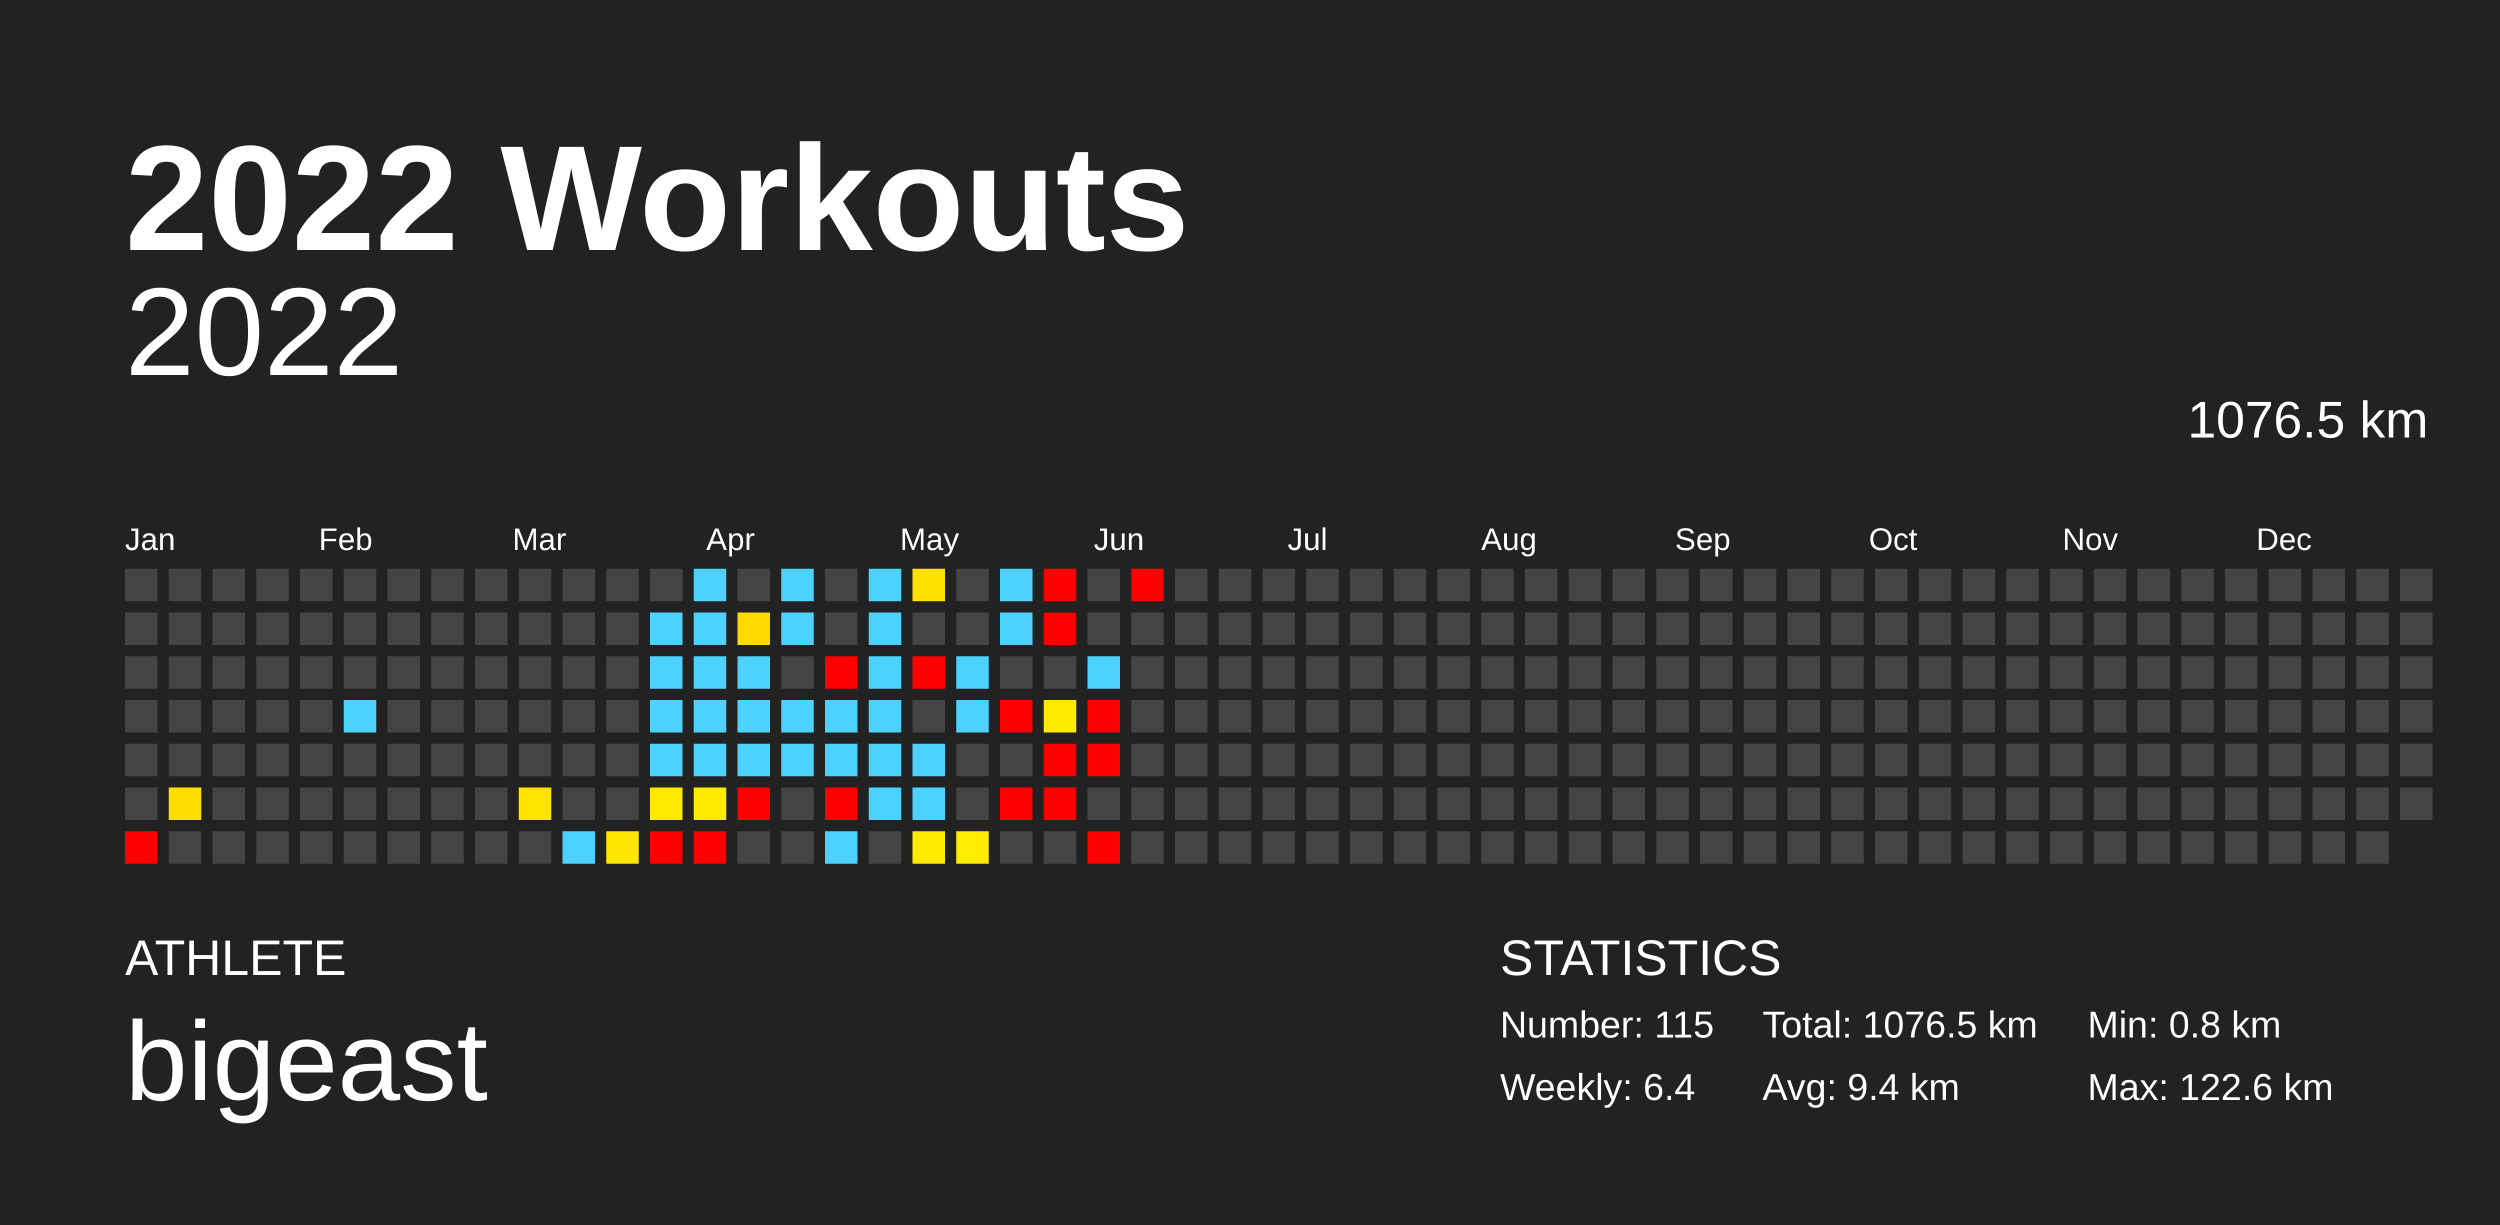
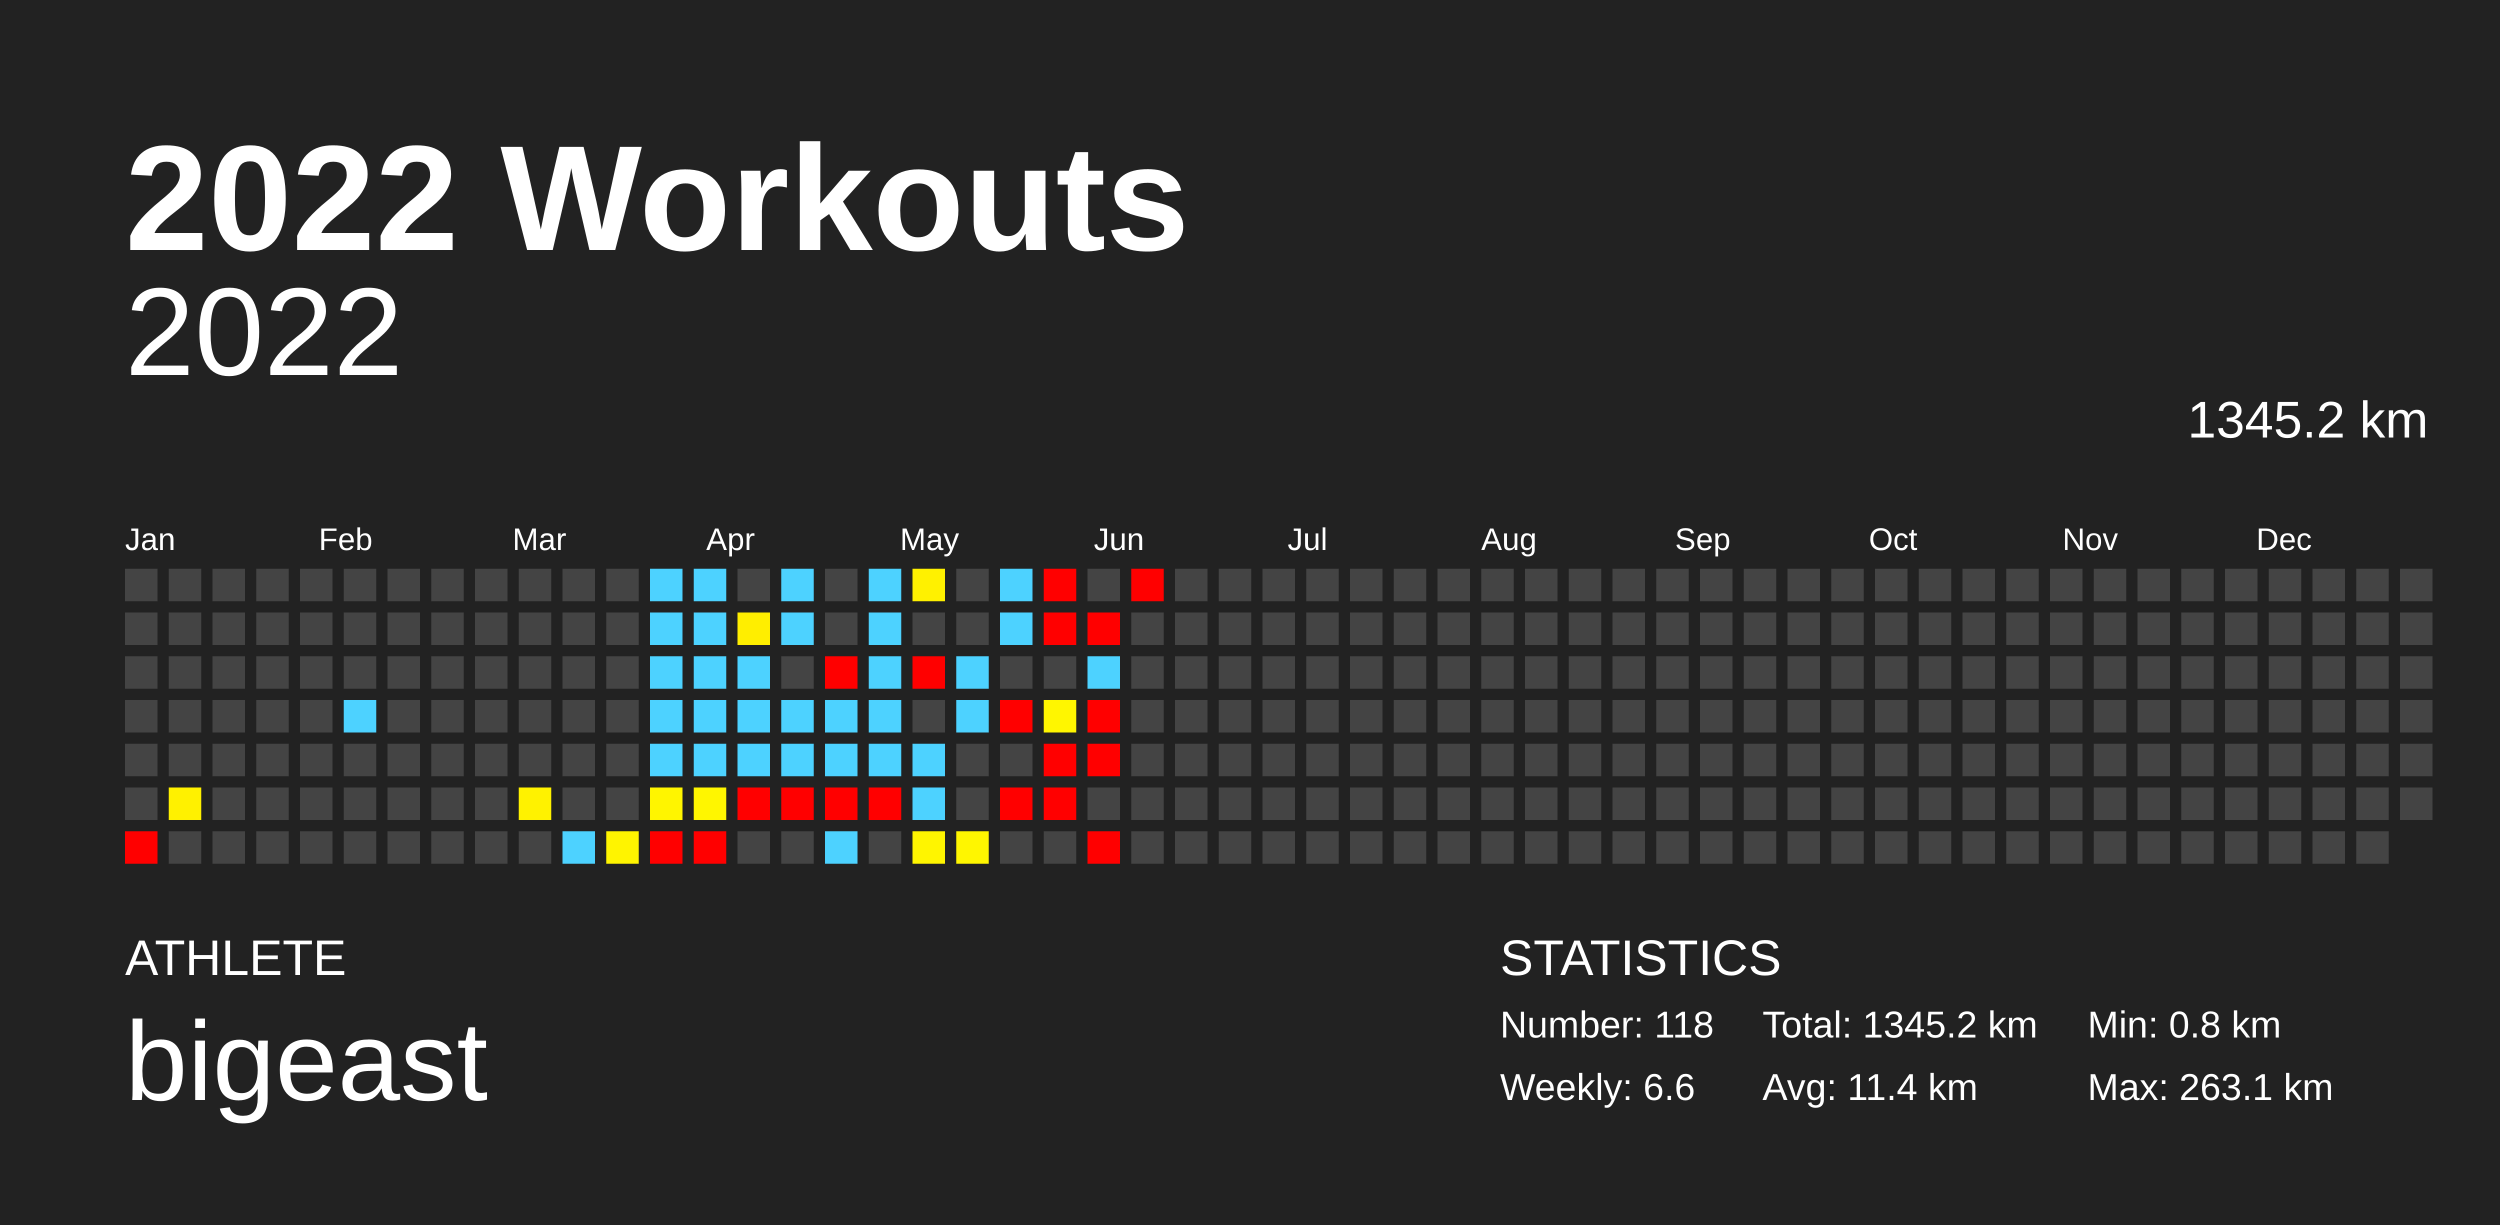
<svg xmlns="http://www.w3.org/2000/svg" baseProfile="full" height="98mm" version="1.1" viewBox="0,0,200,98" width="200mm">
  <defs />
  <rect fill="#222222" height="98" width="200" x="0" y="0" />
  <text fill="#FFFFFF" style="font-size:12px; font-family:Arial; font-weight:bold;" x="10" y="20">2022 Workouts</text>
  <text fill="#FFFFFF" style="font-size:4px; font-family:Arial" x="10" y="78">ATHLETE</text>
  <text fill="#FFFFFF" style="font-size:9px; font-family:Arial" x="10" y="88">bigeast</text>
  <text fill="#FFFFFF" style="font-size:4px; font-family:Arial" x="120" y="78">STATISTICS</text>
-   <text fill="#FFFFFF" style="font-size:3px; font-family:Arial" x="120" y="83">Number: 115</text>
-   <text fill="#FFFFFF" style="font-size:3px; font-family:Arial" x="120" y="88">Weekly: 6.4</text>
-   <text fill="#FFFFFF" style="font-size:3px; font-family:Arial" x="141" y="83">Total: 1076.5 km</text>
-   <text fill="#FFFFFF" style="font-size:3px; font-family:Arial" x="141" y="88">Avg: 9.4 km</text>
+   <text fill="#FFFFFF" style="font-size:3px; font-family:Arial" x="120" y="83">Number: 118</text>
+   <text fill="#FFFFFF" style="font-size:3px; font-family:Arial" x="120" y="88">Weekly: 6.6</text>
+   <text fill="#FFFFFF" style="font-size:3px; font-family:Arial" x="141" y="83">Total: 1345.2 km</text>
+   <text fill="#FFFFFF" style="font-size:3px; font-family:Arial" x="141" y="88">Avg: 11.4 km</text>
  <text fill="#FFFFFF" style="font-size:3px; font-family:Arial" x="167" y="83">Min: 0.8 km</text>
-   <text fill="#FFFFFF" style="font-size:3px; font-family:Arial" x="167" y="88">Max: 122.6 km</text>
+   <text fill="#FFFFFF" style="font-size:3px; font-family:Arial" x="167" y="88">Max: 263.1 km</text>
  <text alignment-baseline="hanging" fill="#FFFFFF" style="font-size:10.0px; font-family:Arial;" x="10" y="30">2022</text>
-   <text alignment-baseline="hanging" fill="#FFFFFF" style="font-size:4.125px; font-family:Arial;" x="175" y="35">1076.5 km</text>
+   <text alignment-baseline="hanging" fill="#FFFFFF" style="font-size:4.125px; font-family:Arial;" x="175" y="35">1345.2 km</text>
  <text fill="#FFFFFF" style="font-size:2.5px; font-family:Arial" x="10.0" y="44">Jan</text>
  <text fill="#FFFFFF" style="font-size:2.5px; font-family:Arial" x="25.5" y="44">Feb</text>
  <text fill="#FFFFFF" style="font-size:2.5px; font-family:Arial" x="41.0" y="44">Mar</text>
  <text fill="#FFFFFF" style="font-size:2.5px; font-family:Arial" x="56.5" y="44">Apr</text>
  <text fill="#FFFFFF" style="font-size:2.5px; font-family:Arial" x="72.0" y="44">May</text>
  <text fill="#FFFFFF" style="font-size:2.5px; font-family:Arial" x="87.5" y="44">Jun</text>
  <text fill="#FFFFFF" style="font-size:2.5px; font-family:Arial" x="103.0" y="44">Jul</text>
  <text fill="#FFFFFF" style="font-size:2.5px; font-family:Arial" x="118.5" y="44">Aug</text>
  <text fill="#FFFFFF" style="font-size:2.5px; font-family:Arial" x="134.0" y="44">Sep</text>
  <text fill="#FFFFFF" style="font-size:2.5px; font-family:Arial" x="149.5" y="44">Oct</text>
  <text fill="#FFFFFF" style="font-size:2.5px; font-family:Arial" x="165.0" y="44">Nov</text>
  <text fill="#FFFFFF" style="font-size:2.5px; font-family:Arial" x="180.5" y="44">Dec</text>
  <rect fill="#444444" height="2.6" width="2.6" x="10.0" y="45.5" />
  <rect fill="#444444" height="2.6" width="2.6" x="10.0" y="49.0" />
  <rect fill="#444444" height="2.6" width="2.6" x="10.0" y="52.5" />
  <rect fill="#444444" height="2.6" width="2.6" x="10.0" y="56.0" />
  <rect fill="#444444" height="2.6" width="2.6" x="10.0" y="59.5" />
  <rect fill="#444444" height="2.6" width="2.6" x="10.0" y="63.0" />
  <rect fill="red" height="2.6" width="2.6" x="10.0" y="66.5" />
  <rect fill="#444444" height="2.6" width="2.6" x="13.5" y="45.5" />
  <rect fill="#444444" height="2.6" width="2.6" x="13.5" y="49.0" />
  <rect fill="#444444" height="2.6" width="2.6" x="13.5" y="52.5" />
  <rect fill="#444444" height="2.6" width="2.6" x="13.5" y="56.0" />
  <rect fill="#444444" height="2.6" width="2.6" x="13.5" y="59.5" />
-   <rect fill="#ffdf00" height="2.6" width="2.6" x="13.5" y="63.0" />
+   <rect fill="#fff100" height="2.6" width="2.6" x="13.5" y="63.0" />
  <rect fill="#444444" height="2.6" width="2.6" x="13.5" y="66.5" />
  <rect fill="#444444" height="2.6" width="2.6" x="17.0" y="45.5" />
  <rect fill="#444444" height="2.6" width="2.6" x="17.0" y="49.0" />
  <rect fill="#444444" height="2.6" width="2.6" x="17.0" y="52.5" />
  <rect fill="#444444" height="2.6" width="2.6" x="17.0" y="56.0" />
  <rect fill="#444444" height="2.6" width="2.6" x="17.0" y="59.5" />
  <rect fill="#444444" height="2.6" width="2.6" x="17.0" y="63.0" />
  <rect fill="#444444" height="2.6" width="2.6" x="17.0" y="66.5" />
  <rect fill="#444444" height="2.6" width="2.6" x="20.5" y="45.5" />
  <rect fill="#444444" height="2.6" width="2.6" x="20.5" y="49.0" />
  <rect fill="#444444" height="2.6" width="2.6" x="20.5" y="52.5" />
  <rect fill="#444444" height="2.6" width="2.6" x="20.5" y="56.0" />
  <rect fill="#444444" height="2.6" width="2.6" x="20.5" y="59.5" />
  <rect fill="#444444" height="2.6" width="2.6" x="20.5" y="63.0" />
  <rect fill="#444444" height="2.6" width="2.6" x="20.5" y="66.5" />
  <rect fill="#444444" height="2.6" width="2.6" x="24.0" y="45.5" />
  <rect fill="#444444" height="2.6" width="2.6" x="24.0" y="49.0" />
  <rect fill="#444444" height="2.6" width="2.6" x="24.0" y="52.5" />
  <rect fill="#444444" height="2.6" width="2.6" x="24.0" y="56.0" />
  <rect fill="#444444" height="2.6" width="2.6" x="24.0" y="59.5" />
  <rect fill="#444444" height="2.6" width="2.6" x="24.0" y="63.0" />
  <rect fill="#444444" height="2.6" width="2.6" x="24.0" y="66.5" />
  <rect fill="#444444" height="2.6" width="2.6" x="27.5" y="45.5" />
  <rect fill="#444444" height="2.6" width="2.6" x="27.5" y="49.0" />
  <rect fill="#444444" height="2.6" width="2.6" x="27.5" y="52.5" />
  <rect fill="#4dd2ff" height="2.6" width="2.6" x="27.5" y="56.0" />
  <rect fill="#444444" height="2.6" width="2.6" x="27.5" y="59.5" />
  <rect fill="#444444" height="2.6" width="2.6" x="27.5" y="63.0" />
  <rect fill="#444444" height="2.6" width="2.6" x="27.5" y="66.5" />
  <rect fill="#444444" height="2.6" width="2.6" x="31.0" y="45.5" />
  <rect fill="#444444" height="2.6" width="2.6" x="31.0" y="49.0" />
  <rect fill="#444444" height="2.6" width="2.6" x="31.0" y="52.5" />
  <rect fill="#444444" height="2.6" width="2.6" x="31.0" y="56.0" />
  <rect fill="#444444" height="2.6" width="2.6" x="31.0" y="59.5" />
  <rect fill="#444444" height="2.6" width="2.6" x="31.0" y="63.0" />
  <rect fill="#444444" height="2.6" width="2.6" x="31.0" y="66.5" />
  <rect fill="#444444" height="2.6" width="2.6" x="34.5" y="45.5" />
  <rect fill="#444444" height="2.6" width="2.6" x="34.5" y="49.0" />
  <rect fill="#444444" height="2.6" width="2.6" x="34.5" y="52.5" />
  <rect fill="#444444" height="2.6" width="2.6" x="34.5" y="56.0" />
  <rect fill="#444444" height="2.6" width="2.6" x="34.5" y="59.5" />
  <rect fill="#444444" height="2.6" width="2.6" x="34.5" y="63.0" />
  <rect fill="#444444" height="2.6" width="2.6" x="34.5" y="66.5" />
  <rect fill="#444444" height="2.6" width="2.6" x="38.0" y="45.5" />
  <rect fill="#444444" height="2.6" width="2.6" x="38.0" y="49.0" />
  <rect fill="#444444" height="2.6" width="2.6" x="38.0" y="52.5" />
  <rect fill="#444444" height="2.6" width="2.6" x="38.0" y="56.0" />
  <rect fill="#444444" height="2.6" width="2.6" x="38.0" y="59.5" />
  <rect fill="#444444" height="2.6" width="2.6" x="38.0" y="63.0" />
  <rect fill="#444444" height="2.6" width="2.6" x="38.0" y="66.5" />
  <rect fill="#444444" height="2.6" width="2.6" x="41.5" y="45.5" />
  <rect fill="#444444" height="2.6" width="2.6" x="41.5" y="49.0" />
  <rect fill="#444444" height="2.6" width="2.6" x="41.5" y="52.5" />
  <rect fill="#444444" height="2.6" width="2.6" x="41.5" y="56.0" />
  <rect fill="#444444" height="2.6" width="2.6" x="41.5" y="59.5" />
-   <rect fill="#ffe400" height="2.6" width="2.6" x="41.5" y="63.0" />
+   <rect fill="#fff200" height="2.6" width="2.6" x="41.5" y="63.0" />
  <rect fill="#444444" height="2.6" width="2.6" x="41.5" y="66.5" />
  <rect fill="#444444" height="2.6" width="2.6" x="45.0" y="45.5" />
  <rect fill="#444444" height="2.6" width="2.6" x="45.0" y="49.0" />
  <rect fill="#444444" height="2.6" width="2.6" x="45.0" y="52.5" />
  <rect fill="#444444" height="2.6" width="2.6" x="45.0" y="56.0" />
  <rect fill="#444444" height="2.6" width="2.6" x="45.0" y="59.5" />
  <rect fill="#444444" height="2.6" width="2.6" x="45.0" y="63.0" />
  <rect fill="#4dd2ff" height="2.6" width="2.6" x="45.0" y="66.5" />
  <rect fill="#444444" height="2.6" width="2.6" x="48.5" y="45.5" />
  <rect fill="#444444" height="2.6" width="2.6" x="48.5" y="49.0" />
  <rect fill="#444444" height="2.6" width="2.6" x="48.5" y="52.5" />
  <rect fill="#444444" height="2.6" width="2.6" x="48.5" y="56.0" />
  <rect fill="#444444" height="2.6" width="2.6" x="48.5" y="59.5" />
  <rect fill="#444444" height="2.6" width="2.6" x="48.5" y="63.0" />
-   <rect fill="#ffe600" height="2.6" width="2.6" x="48.5" y="66.5" />
-   <rect fill="#444444" height="2.6" width="2.6" x="52.0" y="45.5" />
+   <rect fill="#fff400" height="2.6" width="2.6" x="48.5" y="66.5" />
+   <rect fill="#4dd2ff" height="2.6" width="2.6" x="52.0" y="45.5" />
  <rect fill="#4dd2ff" height="2.6" width="2.6" x="52.0" y="49.0" />
  <rect fill="#4dd2ff" height="2.6" width="2.6" x="52.0" y="52.5" />
  <rect fill="#4dd2ff" height="2.6" width="2.6" x="52.0" y="56.0" />
  <rect fill="#4dd2ff" height="2.6" width="2.6" x="52.0" y="59.5" />
-   <rect fill="#ffe900" height="2.6" width="2.6" x="52.0" y="63.0" />
+   <rect fill="#fff500" height="2.6" width="2.6" x="52.0" y="63.0" />
  <rect fill="red" height="2.6" width="2.6" x="52.0" y="66.5" />
  <rect fill="#4dd2ff" height="2.6" width="2.6" x="55.5" y="45.5" />
  <rect fill="#4dd2ff" height="2.6" width="2.6" x="55.5" y="49.0" />
  <rect fill="#4dd2ff" height="2.6" width="2.6" x="55.5" y="52.5" />
  <rect fill="#4dd2ff" height="2.6" width="2.6" x="55.5" y="56.0" />
  <rect fill="#4dd2ff" height="2.6" width="2.6" x="55.5" y="59.5" />
-   <rect fill="#ffeb00" height="2.6" width="2.6" x="55.5" y="63.0" />
+   <rect fill="#fff600" height="2.6" width="2.6" x="55.5" y="63.0" />
  <rect fill="red" height="2.6" width="2.6" x="55.5" y="66.5" />
  <rect fill="#444444" height="2.6" width="2.6" x="59.0" y="45.5" />
-   <rect fill="#ffd900" height="2.6" width="2.6" x="59.0" y="49.0" />
+   <rect fill="#ffee00" height="2.6" width="2.6" x="59.0" y="49.0" />
  <rect fill="#4dd2ff" height="2.6" width="2.6" x="59.0" y="52.5" />
  <rect fill="#4dd2ff" height="2.6" width="2.6" x="59.0" y="56.0" />
  <rect fill="#4dd2ff" height="2.6" width="2.6" x="59.0" y="59.5" />
  <rect fill="red" height="2.6" width="2.6" x="59.0" y="63.0" />
  <rect fill="#444444" height="2.6" width="2.6" x="59.0" y="66.5" />
  <rect fill="#4dd2ff" height="2.6" width="2.6" x="62.5" y="45.5" />
  <rect fill="#4dd2ff" height="2.6" width="2.6" x="62.5" y="49.0" />
  <rect fill="#444444" height="2.6" width="2.6" x="62.5" y="52.5" />
  <rect fill="#4dd2ff" height="2.6" width="2.6" x="62.5" y="56.0" />
  <rect fill="#4dd2ff" height="2.6" width="2.6" x="62.5" y="59.5" />
-   <rect fill="#444444" height="2.6" width="2.6" x="62.5" y="63.0" />
+   <rect fill="red" height="2.6" width="2.6" x="62.5" y="63.0" />
  <rect fill="#444444" height="2.6" width="2.6" x="62.5" y="66.5" />
  <rect fill="#444444" height="2.6" width="2.6" x="66.0" y="45.5" />
  <rect fill="#444444" height="2.6" width="2.6" x="66.0" y="49.0" />
  <rect fill="red" height="2.6" width="2.6" x="66.0" y="52.5" />
  <rect fill="#4dd2ff" height="2.6" width="2.6" x="66.0" y="56.0" />
  <rect fill="#4dd2ff" height="2.6" width="2.6" x="66.0" y="59.5" />
  <rect fill="red" height="2.6" width="2.6" x="66.0" y="63.0" />
  <rect fill="#4dd2ff" height="2.6" width="2.6" x="66.0" y="66.5" />
  <rect fill="#4dd2ff" height="2.6" width="2.6" x="69.5" y="45.5" />
  <rect fill="#4dd2ff" height="2.6" width="2.6" x="69.5" y="49.0" />
  <rect fill="#4dd2ff" height="2.6" width="2.6" x="69.5" y="52.5" />
  <rect fill="#4dd2ff" height="2.6" width="2.6" x="69.5" y="56.0" />
  <rect fill="#4dd2ff" height="2.6" width="2.6" x="69.5" y="59.5" />
-   <rect fill="#4dd2ff" height="2.6" width="2.6" x="69.5" y="63.0" />
+   <rect fill="red" height="2.6" width="2.6" x="69.5" y="63.0" />
  <rect fill="#444444" height="2.6" width="2.6" x="69.5" y="66.5" />
-   <rect fill="#ffe100" height="2.6" width="2.6" x="73.0" y="45.5" />
+   <rect fill="#fff100" height="2.6" width="2.6" x="73.0" y="45.5" />
  <rect fill="#444444" height="2.6" width="2.6" x="73.0" y="49.0" />
  <rect fill="red" height="2.6" width="2.6" x="73.0" y="52.5" />
  <rect fill="#444444" height="2.6" width="2.6" x="73.0" y="56.0" />
  <rect fill="#4dd2ff" height="2.6" width="2.6" x="73.0" y="59.5" />
  <rect fill="#4dd2ff" height="2.6" width="2.6" x="73.0" y="63.0" />
-   <rect fill="#ffea00" height="2.6" width="2.6" x="73.0" y="66.5" />
+   <rect fill="#fff500" height="2.6" width="2.6" x="73.0" y="66.5" />
  <rect fill="#444444" height="2.6" width="2.6" x="76.5" y="45.5" />
  <rect fill="#444444" height="2.6" width="2.6" x="76.5" y="49.0" />
  <rect fill="#4dd2ff" height="2.6" width="2.6" x="76.5" y="52.5" />
  <rect fill="#4dd2ff" height="2.6" width="2.6" x="76.5" y="56.0" />
  <rect fill="#444444" height="2.6" width="2.6" x="76.5" y="59.5" />
  <rect fill="#444444" height="2.6" width="2.6" x="76.5" y="63.0" />
-   <rect fill="#ffec00" height="2.6" width="2.6" x="76.5" y="66.5" />
+   <rect fill="#fff600" height="2.6" width="2.6" x="76.5" y="66.5" />
  <rect fill="#4dd2ff" height="2.6" width="2.6" x="80.0" y="45.5" />
  <rect fill="#4dd2ff" height="2.6" width="2.6" x="80.0" y="49.0" />
  <rect fill="#444444" height="2.6" width="2.6" x="80.0" y="52.5" />
  <rect fill="red" height="2.6" width="2.6" x="80.0" y="56.0" />
  <rect fill="#444444" height="2.6" width="2.6" x="80.0" y="59.5" />
  <rect fill="red" height="2.6" width="2.6" x="80.0" y="63.0" />
  <rect fill="#444444" height="2.6" width="2.6" x="80.0" y="66.5" />
  <rect fill="red" height="2.6" width="2.6" x="83.5" y="45.5" />
  <rect fill="red" height="2.6" width="2.6" x="83.5" y="49.0" />
  <rect fill="#444444" height="2.6" width="2.6" x="83.5" y="52.5" />
-   <rect fill="#ffea00" height="2.6" width="2.6" x="83.5" y="56.0" />
+   <rect fill="#fff600" height="2.6" width="2.6" x="83.5" y="56.0" />
  <rect fill="red" height="2.6" width="2.6" x="83.5" y="59.5" />
  <rect fill="red" height="2.6" width="2.6" x="83.5" y="63.0" />
  <rect fill="#444444" height="2.6" width="2.6" x="83.5" y="66.5" />
  <rect fill="#444444" height="2.6" width="2.6" x="87.0" y="45.5" />
-   <rect fill="#444444" height="2.6" width="2.6" x="87.0" y="49.0" />
+   <rect fill="red" height="2.6" width="2.6" x="87.0" y="49.0" />
  <rect fill="#4dd2ff" height="2.6" width="2.6" x="87.0" y="52.5" />
  <rect fill="red" height="2.6" width="2.6" x="87.0" y="56.0" />
  <rect fill="red" height="2.6" width="2.6" x="87.0" y="59.5" />
  <rect fill="#444444" height="2.6" width="2.6" x="87.0" y="63.0" />
  <rect fill="red" height="2.6" width="2.6" x="87.0" y="66.5" />
  <rect fill="red" height="2.6" width="2.6" x="90.5" y="45.5" />
  <rect fill="#444444" height="2.6" width="2.6" x="90.5" y="49.0" />
  <rect fill="#444444" height="2.6" width="2.6" x="90.5" y="52.5" />
  <rect fill="#444444" height="2.6" width="2.6" x="90.5" y="56.0" />
  <rect fill="#444444" height="2.6" width="2.6" x="90.5" y="59.5" />
  <rect fill="#444444" height="2.6" width="2.6" x="90.5" y="63.0" />
  <rect fill="#444444" height="2.6" width="2.6" x="90.5" y="66.5" />
  <rect fill="#444444" height="2.6" width="2.6" x="94.0" y="45.5" />
  <rect fill="#444444" height="2.6" width="2.6" x="94.0" y="49.0" />
  <rect fill="#444444" height="2.6" width="2.6" x="94.0" y="52.5" />
  <rect fill="#444444" height="2.6" width="2.6" x="94.0" y="56.0" />
  <rect fill="#444444" height="2.6" width="2.6" x="94.0" y="59.5" />
  <rect fill="#444444" height="2.6" width="2.6" x="94.0" y="63.0" />
  <rect fill="#444444" height="2.6" width="2.6" x="94.0" y="66.5" />
  <rect fill="#444444" height="2.6" width="2.6" x="97.5" y="45.5" />
  <rect fill="#444444" height="2.6" width="2.6" x="97.5" y="49.0" />
  <rect fill="#444444" height="2.6" width="2.6" x="97.5" y="52.5" />
  <rect fill="#444444" height="2.6" width="2.6" x="97.5" y="56.0" />
  <rect fill="#444444" height="2.6" width="2.6" x="97.5" y="59.5" />
  <rect fill="#444444" height="2.6" width="2.6" x="97.5" y="63.0" />
  <rect fill="#444444" height="2.6" width="2.6" x="97.5" y="66.5" />
  <rect fill="#444444" height="2.6" width="2.6" x="101.0" y="45.5" />
  <rect fill="#444444" height="2.6" width="2.6" x="101.0" y="49.0" />
  <rect fill="#444444" height="2.6" width="2.6" x="101.0" y="52.5" />
  <rect fill="#444444" height="2.6" width="2.6" x="101.0" y="56.0" />
  <rect fill="#444444" height="2.6" width="2.6" x="101.0" y="59.5" />
  <rect fill="#444444" height="2.6" width="2.6" x="101.0" y="63.0" />
  <rect fill="#444444" height="2.6" width="2.6" x="101.0" y="66.5" />
  <rect fill="#444444" height="2.6" width="2.6" x="104.5" y="45.5" />
  <rect fill="#444444" height="2.6" width="2.6" x="104.5" y="49.0" />
  <rect fill="#444444" height="2.6" width="2.6" x="104.5" y="52.5" />
  <rect fill="#444444" height="2.6" width="2.6" x="104.5" y="56.0" />
  <rect fill="#444444" height="2.6" width="2.6" x="104.5" y="59.5" />
  <rect fill="#444444" height="2.6" width="2.6" x="104.5" y="63.0" />
  <rect fill="#444444" height="2.6" width="2.6" x="104.5" y="66.5" />
  <rect fill="#444444" height="2.6" width="2.6" x="108.0" y="45.5" />
  <rect fill="#444444" height="2.6" width="2.6" x="108.0" y="49.0" />
  <rect fill="#444444" height="2.6" width="2.6" x="108.0" y="52.5" />
  <rect fill="#444444" height="2.6" width="2.6" x="108.0" y="56.0" />
  <rect fill="#444444" height="2.6" width="2.6" x="108.0" y="59.5" />
  <rect fill="#444444" height="2.6" width="2.6" x="108.0" y="63.0" />
  <rect fill="#444444" height="2.6" width="2.6" x="108.0" y="66.5" />
  <rect fill="#444444" height="2.6" width="2.6" x="111.5" y="45.5" />
  <rect fill="#444444" height="2.6" width="2.6" x="111.5" y="49.0" />
  <rect fill="#444444" height="2.6" width="2.6" x="111.5" y="52.5" />
  <rect fill="#444444" height="2.6" width="2.6" x="111.5" y="56.0" />
  <rect fill="#444444" height="2.6" width="2.6" x="111.5" y="59.5" />
  <rect fill="#444444" height="2.6" width="2.6" x="111.5" y="63.0" />
  <rect fill="#444444" height="2.6" width="2.6" x="111.5" y="66.5" />
  <rect fill="#444444" height="2.6" width="2.6" x="115.0" y="45.5" />
  <rect fill="#444444" height="2.6" width="2.6" x="115.0" y="49.0" />
  <rect fill="#444444" height="2.6" width="2.6" x="115.0" y="52.5" />
  <rect fill="#444444" height="2.6" width="2.6" x="115.0" y="56.0" />
  <rect fill="#444444" height="2.6" width="2.6" x="115.0" y="59.5" />
  <rect fill="#444444" height="2.6" width="2.6" x="115.0" y="63.0" />
  <rect fill="#444444" height="2.6" width="2.6" x="115.0" y="66.5" />
  <rect fill="#444444" height="2.6" width="2.6" x="118.5" y="45.5" />
  <rect fill="#444444" height="2.6" width="2.6" x="118.5" y="49.0" />
  <rect fill="#444444" height="2.6" width="2.6" x="118.5" y="52.5" />
  <rect fill="#444444" height="2.6" width="2.6" x="118.5" y="56.0" />
  <rect fill="#444444" height="2.6" width="2.6" x="118.5" y="59.5" />
  <rect fill="#444444" height="2.6" width="2.6" x="118.5" y="63.0" />
  <rect fill="#444444" height="2.6" width="2.6" x="118.5" y="66.5" />
  <rect fill="#444444" height="2.6" width="2.6" x="122.0" y="45.5" />
  <rect fill="#444444" height="2.6" width="2.6" x="122.0" y="49.0" />
  <rect fill="#444444" height="2.6" width="2.6" x="122.0" y="52.5" />
  <rect fill="#444444" height="2.6" width="2.6" x="122.0" y="56.0" />
  <rect fill="#444444" height="2.6" width="2.6" x="122.0" y="59.5" />
  <rect fill="#444444" height="2.6" width="2.6" x="122.0" y="63.0" />
  <rect fill="#444444" height="2.6" width="2.6" x="122.0" y="66.5" />
  <rect fill="#444444" height="2.6" width="2.6" x="125.5" y="45.5" />
  <rect fill="#444444" height="2.6" width="2.6" x="125.5" y="49.0" />
  <rect fill="#444444" height="2.6" width="2.6" x="125.5" y="52.5" />
  <rect fill="#444444" height="2.6" width="2.6" x="125.5" y="56.0" />
  <rect fill="#444444" height="2.6" width="2.6" x="125.5" y="59.5" />
  <rect fill="#444444" height="2.6" width="2.6" x="125.5" y="63.0" />
  <rect fill="#444444" height="2.6" width="2.6" x="125.5" y="66.5" />
  <rect fill="#444444" height="2.6" width="2.6" x="129.0" y="45.5" />
  <rect fill="#444444" height="2.6" width="2.6" x="129.0" y="49.0" />
  <rect fill="#444444" height="2.6" width="2.6" x="129.0" y="52.5" />
  <rect fill="#444444" height="2.6" width="2.6" x="129.0" y="56.0" />
  <rect fill="#444444" height="2.6" width="2.6" x="129.0" y="59.5" />
  <rect fill="#444444" height="2.6" width="2.6" x="129.0" y="63.0" />
  <rect fill="#444444" height="2.6" width="2.6" x="129.0" y="66.5" />
  <rect fill="#444444" height="2.6" width="2.6" x="132.5" y="45.5" />
  <rect fill="#444444" height="2.6" width="2.6" x="132.5" y="49.0" />
  <rect fill="#444444" height="2.6" width="2.6" x="132.5" y="52.5" />
  <rect fill="#444444" height="2.6" width="2.6" x="132.5" y="56.0" />
  <rect fill="#444444" height="2.6" width="2.6" x="132.5" y="59.5" />
  <rect fill="#444444" height="2.6" width="2.6" x="132.5" y="63.0" />
  <rect fill="#444444" height="2.6" width="2.6" x="132.5" y="66.5" />
  <rect fill="#444444" height="2.6" width="2.6" x="136.0" y="45.5" />
  <rect fill="#444444" height="2.6" width="2.6" x="136.0" y="49.0" />
  <rect fill="#444444" height="2.6" width="2.6" x="136.0" y="52.5" />
  <rect fill="#444444" height="2.6" width="2.6" x="136.0" y="56.0" />
  <rect fill="#444444" height="2.6" width="2.6" x="136.0" y="59.5" />
  <rect fill="#444444" height="2.6" width="2.6" x="136.0" y="63.0" />
  <rect fill="#444444" height="2.6" width="2.6" x="136.0" y="66.5" />
  <rect fill="#444444" height="2.6" width="2.6" x="139.5" y="45.5" />
  <rect fill="#444444" height="2.6" width="2.6" x="139.5" y="49.0" />
  <rect fill="#444444" height="2.6" width="2.6" x="139.5" y="52.5" />
  <rect fill="#444444" height="2.6" width="2.6" x="139.5" y="56.0" />
  <rect fill="#444444" height="2.6" width="2.6" x="139.5" y="59.5" />
  <rect fill="#444444" height="2.6" width="2.6" x="139.5" y="63.0" />
  <rect fill="#444444" height="2.6" width="2.6" x="139.5" y="66.5" />
  <rect fill="#444444" height="2.6" width="2.6" x="143.0" y="45.5" />
  <rect fill="#444444" height="2.6" width="2.6" x="143.0" y="49.0" />
  <rect fill="#444444" height="2.6" width="2.6" x="143.0" y="52.5" />
  <rect fill="#444444" height="2.6" width="2.6" x="143.0" y="56.0" />
  <rect fill="#444444" height="2.6" width="2.6" x="143.0" y="59.5" />
  <rect fill="#444444" height="2.6" width="2.6" x="143.0" y="63.0" />
  <rect fill="#444444" height="2.6" width="2.6" x="143.0" y="66.5" />
  <rect fill="#444444" height="2.6" width="2.6" x="146.5" y="45.5" />
  <rect fill="#444444" height="2.6" width="2.6" x="146.5" y="49.0" />
  <rect fill="#444444" height="2.6" width="2.6" x="146.5" y="52.5" />
  <rect fill="#444444" height="2.6" width="2.6" x="146.5" y="56.0" />
  <rect fill="#444444" height="2.6" width="2.6" x="146.5" y="59.5" />
  <rect fill="#444444" height="2.6" width="2.6" x="146.5" y="63.0" />
  <rect fill="#444444" height="2.6" width="2.6" x="146.5" y="66.5" />
  <rect fill="#444444" height="2.6" width="2.6" x="150.0" y="45.5" />
  <rect fill="#444444" height="2.6" width="2.6" x="150.0" y="49.0" />
  <rect fill="#444444" height="2.6" width="2.6" x="150.0" y="52.5" />
  <rect fill="#444444" height="2.6" width="2.6" x="150.0" y="56.0" />
  <rect fill="#444444" height="2.6" width="2.6" x="150.0" y="59.5" />
  <rect fill="#444444" height="2.6" width="2.6" x="150.0" y="63.0" />
  <rect fill="#444444" height="2.6" width="2.6" x="150.0" y="66.5" />
  <rect fill="#444444" height="2.6" width="2.6" x="153.5" y="45.5" />
  <rect fill="#444444" height="2.6" width="2.6" x="153.5" y="49.0" />
  <rect fill="#444444" height="2.6" width="2.6" x="153.5" y="52.5" />
  <rect fill="#444444" height="2.6" width="2.6" x="153.5" y="56.0" />
  <rect fill="#444444" height="2.6" width="2.6" x="153.5" y="59.5" />
  <rect fill="#444444" height="2.6" width="2.6" x="153.5" y="63.0" />
  <rect fill="#444444" height="2.6" width="2.6" x="153.5" y="66.5" />
  <rect fill="#444444" height="2.6" width="2.6" x="157.0" y="45.5" />
  <rect fill="#444444" height="2.6" width="2.6" x="157.0" y="49.0" />
  <rect fill="#444444" height="2.6" width="2.6" x="157.0" y="52.5" />
  <rect fill="#444444" height="2.6" width="2.6" x="157.0" y="56.0" />
  <rect fill="#444444" height="2.6" width="2.6" x="157.0" y="59.5" />
  <rect fill="#444444" height="2.6" width="2.6" x="157.0" y="63.0" />
  <rect fill="#444444" height="2.6" width="2.6" x="157.0" y="66.5" />
  <rect fill="#444444" height="2.6" width="2.6" x="160.5" y="45.5" />
  <rect fill="#444444" height="2.6" width="2.6" x="160.5" y="49.0" />
  <rect fill="#444444" height="2.6" width="2.6" x="160.5" y="52.5" />
  <rect fill="#444444" height="2.6" width="2.6" x="160.5" y="56.0" />
  <rect fill="#444444" height="2.6" width="2.6" x="160.5" y="59.5" />
  <rect fill="#444444" height="2.6" width="2.6" x="160.5" y="63.0" />
  <rect fill="#444444" height="2.6" width="2.6" x="160.5" y="66.5" />
  <rect fill="#444444" height="2.6" width="2.6" x="164.0" y="45.5" />
  <rect fill="#444444" height="2.6" width="2.6" x="164.0" y="49.0" />
  <rect fill="#444444" height="2.6" width="2.6" x="164.0" y="52.5" />
  <rect fill="#444444" height="2.6" width="2.6" x="164.0" y="56.0" />
  <rect fill="#444444" height="2.6" width="2.6" x="164.0" y="59.5" />
  <rect fill="#444444" height="2.6" width="2.6" x="164.0" y="63.0" />
  <rect fill="#444444" height="2.6" width="2.6" x="164.0" y="66.5" />
  <rect fill="#444444" height="2.6" width="2.6" x="167.5" y="45.5" />
  <rect fill="#444444" height="2.6" width="2.6" x="167.5" y="49.0" />
  <rect fill="#444444" height="2.6" width="2.6" x="167.5" y="52.5" />
  <rect fill="#444444" height="2.6" width="2.6" x="167.5" y="56.0" />
  <rect fill="#444444" height="2.6" width="2.6" x="167.5" y="59.5" />
  <rect fill="#444444" height="2.6" width="2.6" x="167.5" y="63.0" />
  <rect fill="#444444" height="2.6" width="2.6" x="167.5" y="66.5" />
  <rect fill="#444444" height="2.6" width="2.6" x="171.0" y="45.5" />
  <rect fill="#444444" height="2.6" width="2.6" x="171.0" y="49.0" />
  <rect fill="#444444" height="2.6" width="2.6" x="171.0" y="52.5" />
  <rect fill="#444444" height="2.6" width="2.6" x="171.0" y="56.0" />
  <rect fill="#444444" height="2.6" width="2.6" x="171.0" y="59.5" />
  <rect fill="#444444" height="2.6" width="2.6" x="171.0" y="63.0" />
  <rect fill="#444444" height="2.6" width="2.6" x="171.0" y="66.5" />
  <rect fill="#444444" height="2.6" width="2.6" x="174.5" y="45.5" />
  <rect fill="#444444" height="2.6" width="2.6" x="174.5" y="49.0" />
  <rect fill="#444444" height="2.6" width="2.6" x="174.5" y="52.5" />
  <rect fill="#444444" height="2.6" width="2.6" x="174.5" y="56.0" />
  <rect fill="#444444" height="2.6" width="2.6" x="174.5" y="59.5" />
  <rect fill="#444444" height="2.6" width="2.6" x="174.5" y="63.0" />
  <rect fill="#444444" height="2.6" width="2.6" x="174.5" y="66.5" />
  <rect fill="#444444" height="2.6" width="2.6" x="178.0" y="45.5" />
  <rect fill="#444444" height="2.6" width="2.6" x="178.0" y="49.0" />
  <rect fill="#444444" height="2.6" width="2.6" x="178.0" y="52.5" />
  <rect fill="#444444" height="2.6" width="2.6" x="178.0" y="56.0" />
  <rect fill="#444444" height="2.6" width="2.6" x="178.0" y="59.5" />
  <rect fill="#444444" height="2.6" width="2.6" x="178.0" y="63.0" />
  <rect fill="#444444" height="2.6" width="2.6" x="178.0" y="66.5" />
  <rect fill="#444444" height="2.6" width="2.6" x="181.5" y="45.5" />
  <rect fill="#444444" height="2.6" width="2.6" x="181.5" y="49.0" />
  <rect fill="#444444" height="2.6" width="2.6" x="181.5" y="52.5" />
  <rect fill="#444444" height="2.6" width="2.6" x="181.5" y="56.0" />
  <rect fill="#444444" height="2.6" width="2.6" x="181.5" y="59.5" />
  <rect fill="#444444" height="2.6" width="2.6" x="181.5" y="63.0" />
  <rect fill="#444444" height="2.6" width="2.6" x="181.5" y="66.5" />
  <rect fill="#444444" height="2.6" width="2.6" x="185.0" y="45.5" />
  <rect fill="#444444" height="2.6" width="2.6" x="185.0" y="49.0" />
  <rect fill="#444444" height="2.6" width="2.6" x="185.0" y="52.5" />
  <rect fill="#444444" height="2.6" width="2.6" x="185.0" y="56.0" />
  <rect fill="#444444" height="2.6" width="2.6" x="185.0" y="59.5" />
  <rect fill="#444444" height="2.6" width="2.6" x="185.0" y="63.0" />
  <rect fill="#444444" height="2.6" width="2.6" x="185.0" y="66.5" />
  <rect fill="#444444" height="2.6" width="2.6" x="188.5" y="45.5" />
  <rect fill="#444444" height="2.6" width="2.6" x="188.5" y="49.0" />
  <rect fill="#444444" height="2.6" width="2.6" x="188.5" y="52.5" />
  <rect fill="#444444" height="2.6" width="2.6" x="188.5" y="56.0" />
  <rect fill="#444444" height="2.6" width="2.6" x="188.5" y="59.5" />
  <rect fill="#444444" height="2.6" width="2.6" x="188.5" y="63.0" />
  <rect fill="#444444" height="2.6" width="2.6" x="188.5" y="66.5" />
  <rect fill="#444444" height="2.6" width="2.6" x="192.0" y="45.5" />
  <rect fill="#444444" height="2.6" width="2.6" x="192.0" y="49.0" />
  <rect fill="#444444" height="2.6" width="2.6" x="192.0" y="52.5" />
  <rect fill="#444444" height="2.6" width="2.6" x="192.0" y="56.0" />
  <rect fill="#444444" height="2.6" width="2.6" x="192.0" y="59.5" />
  <rect fill="#444444" height="2.6" width="2.6" x="192.0" y="63.0" />
</svg>
